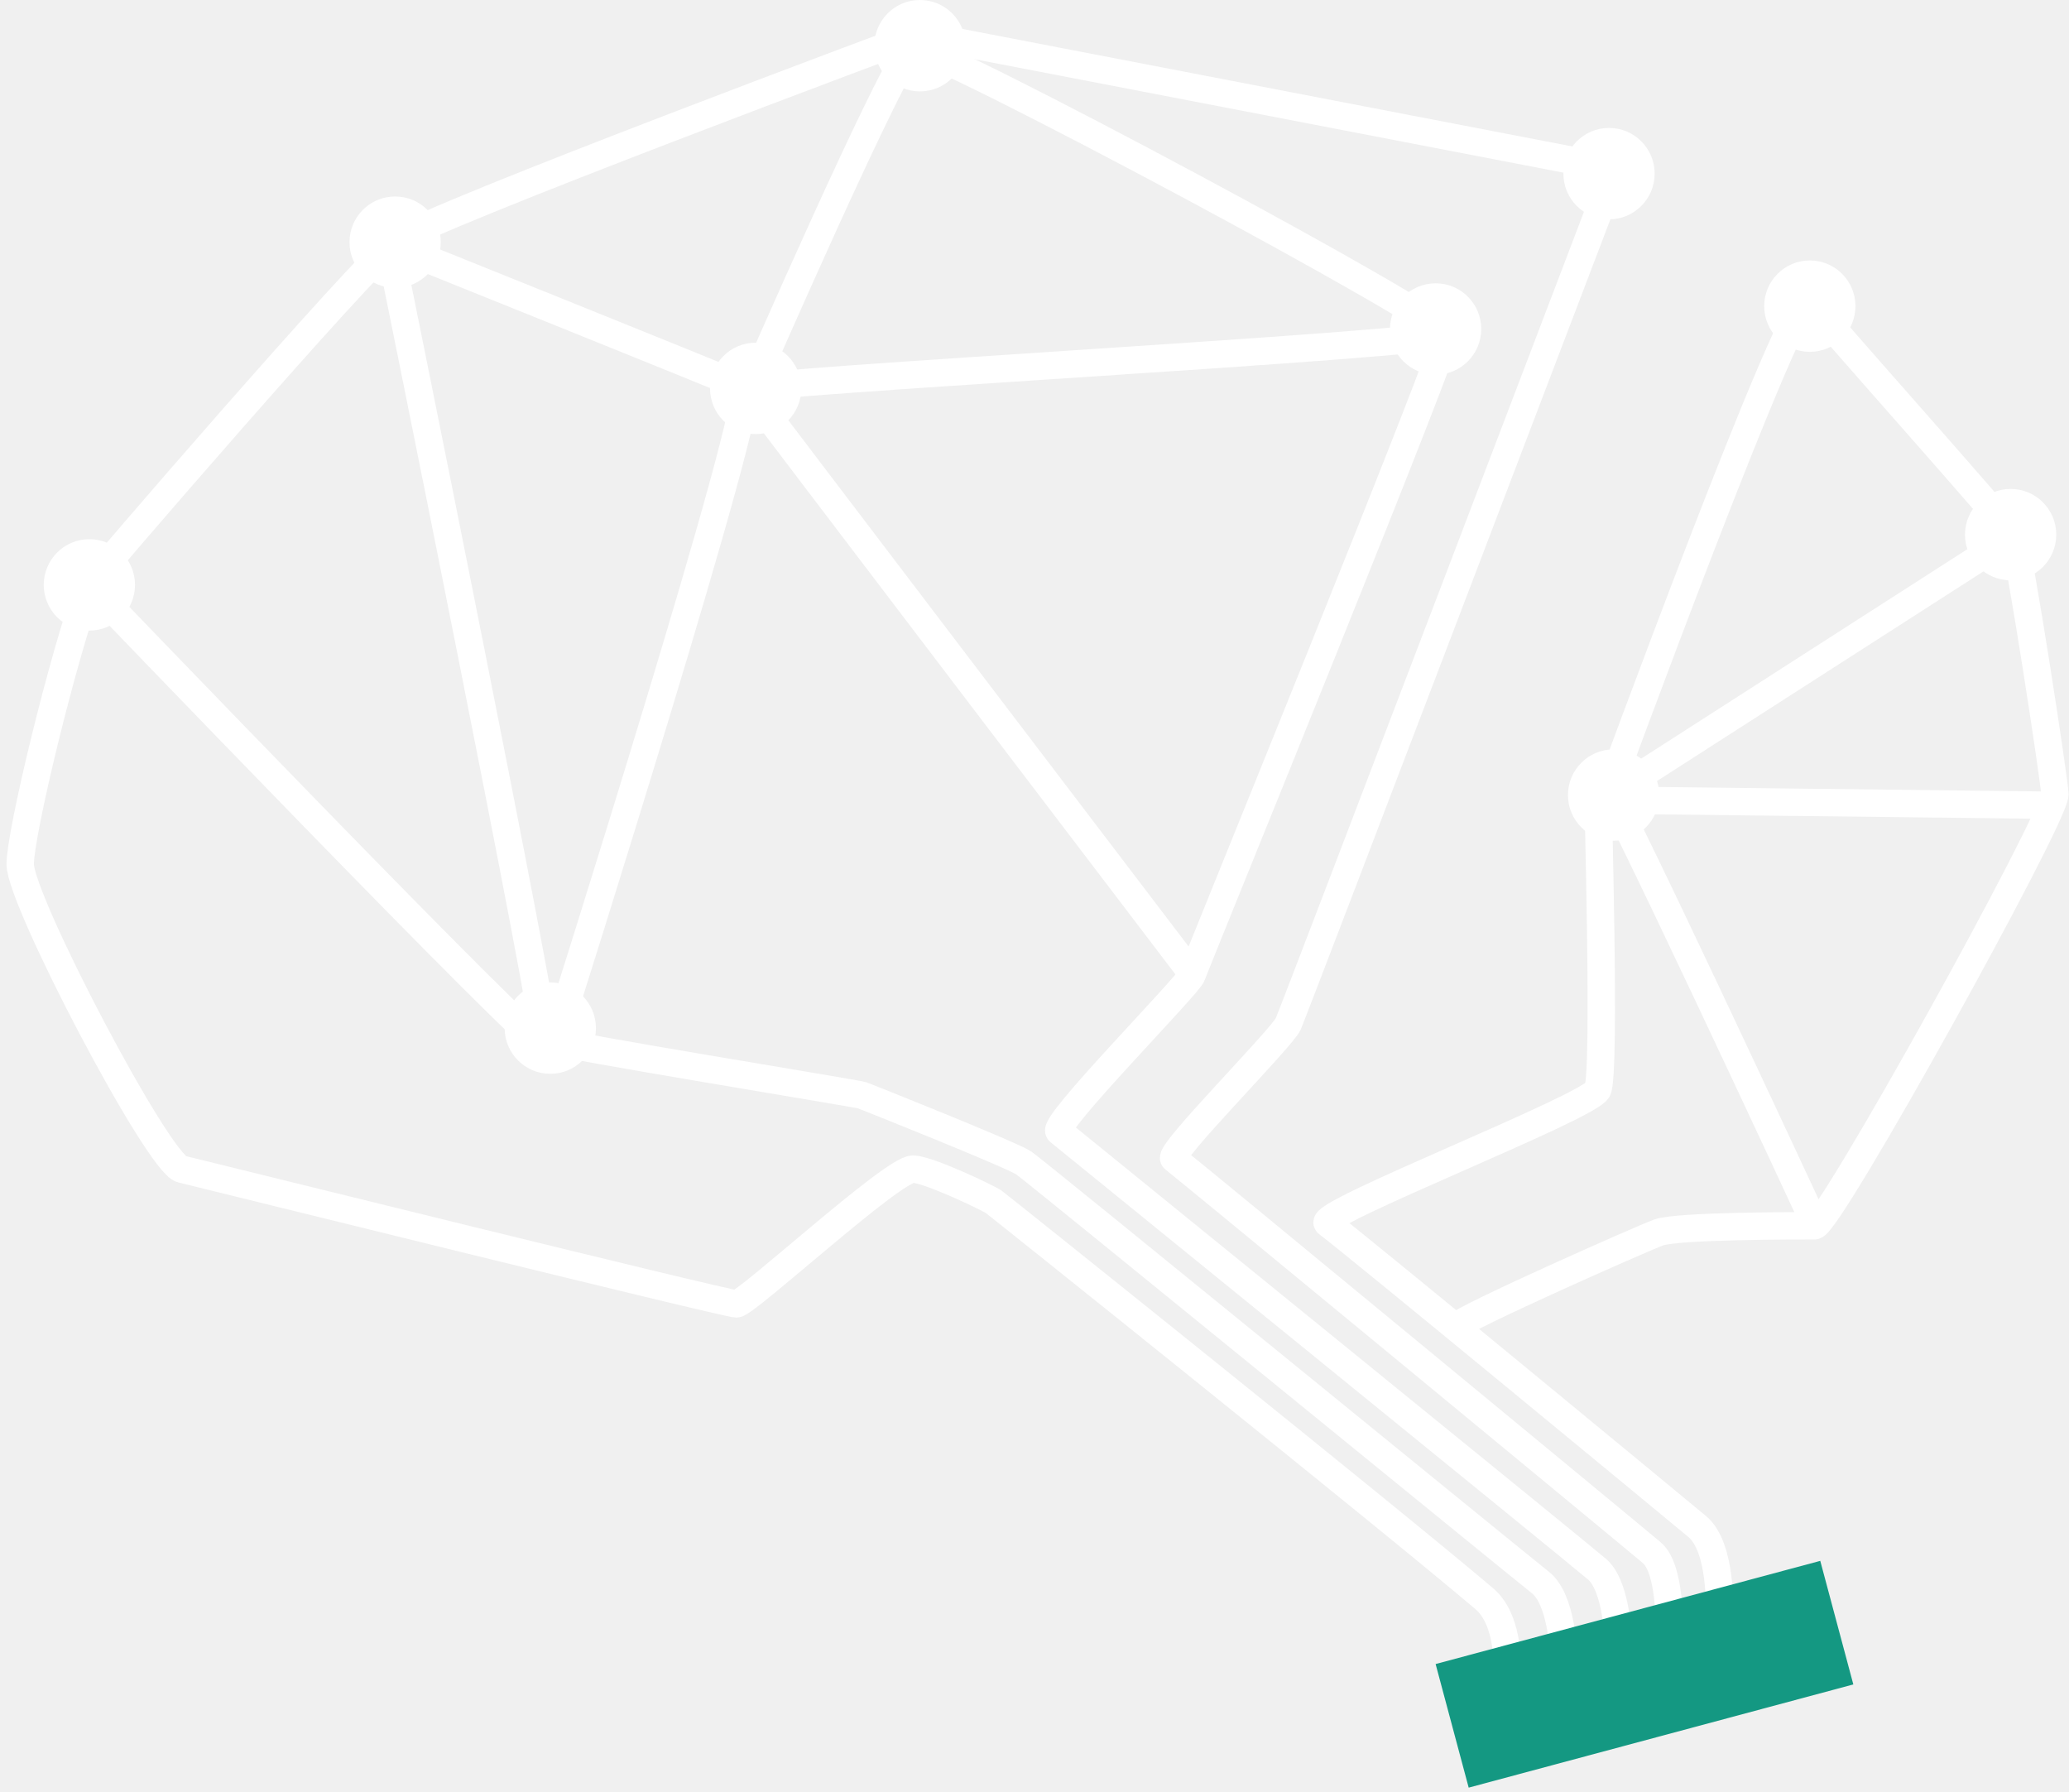
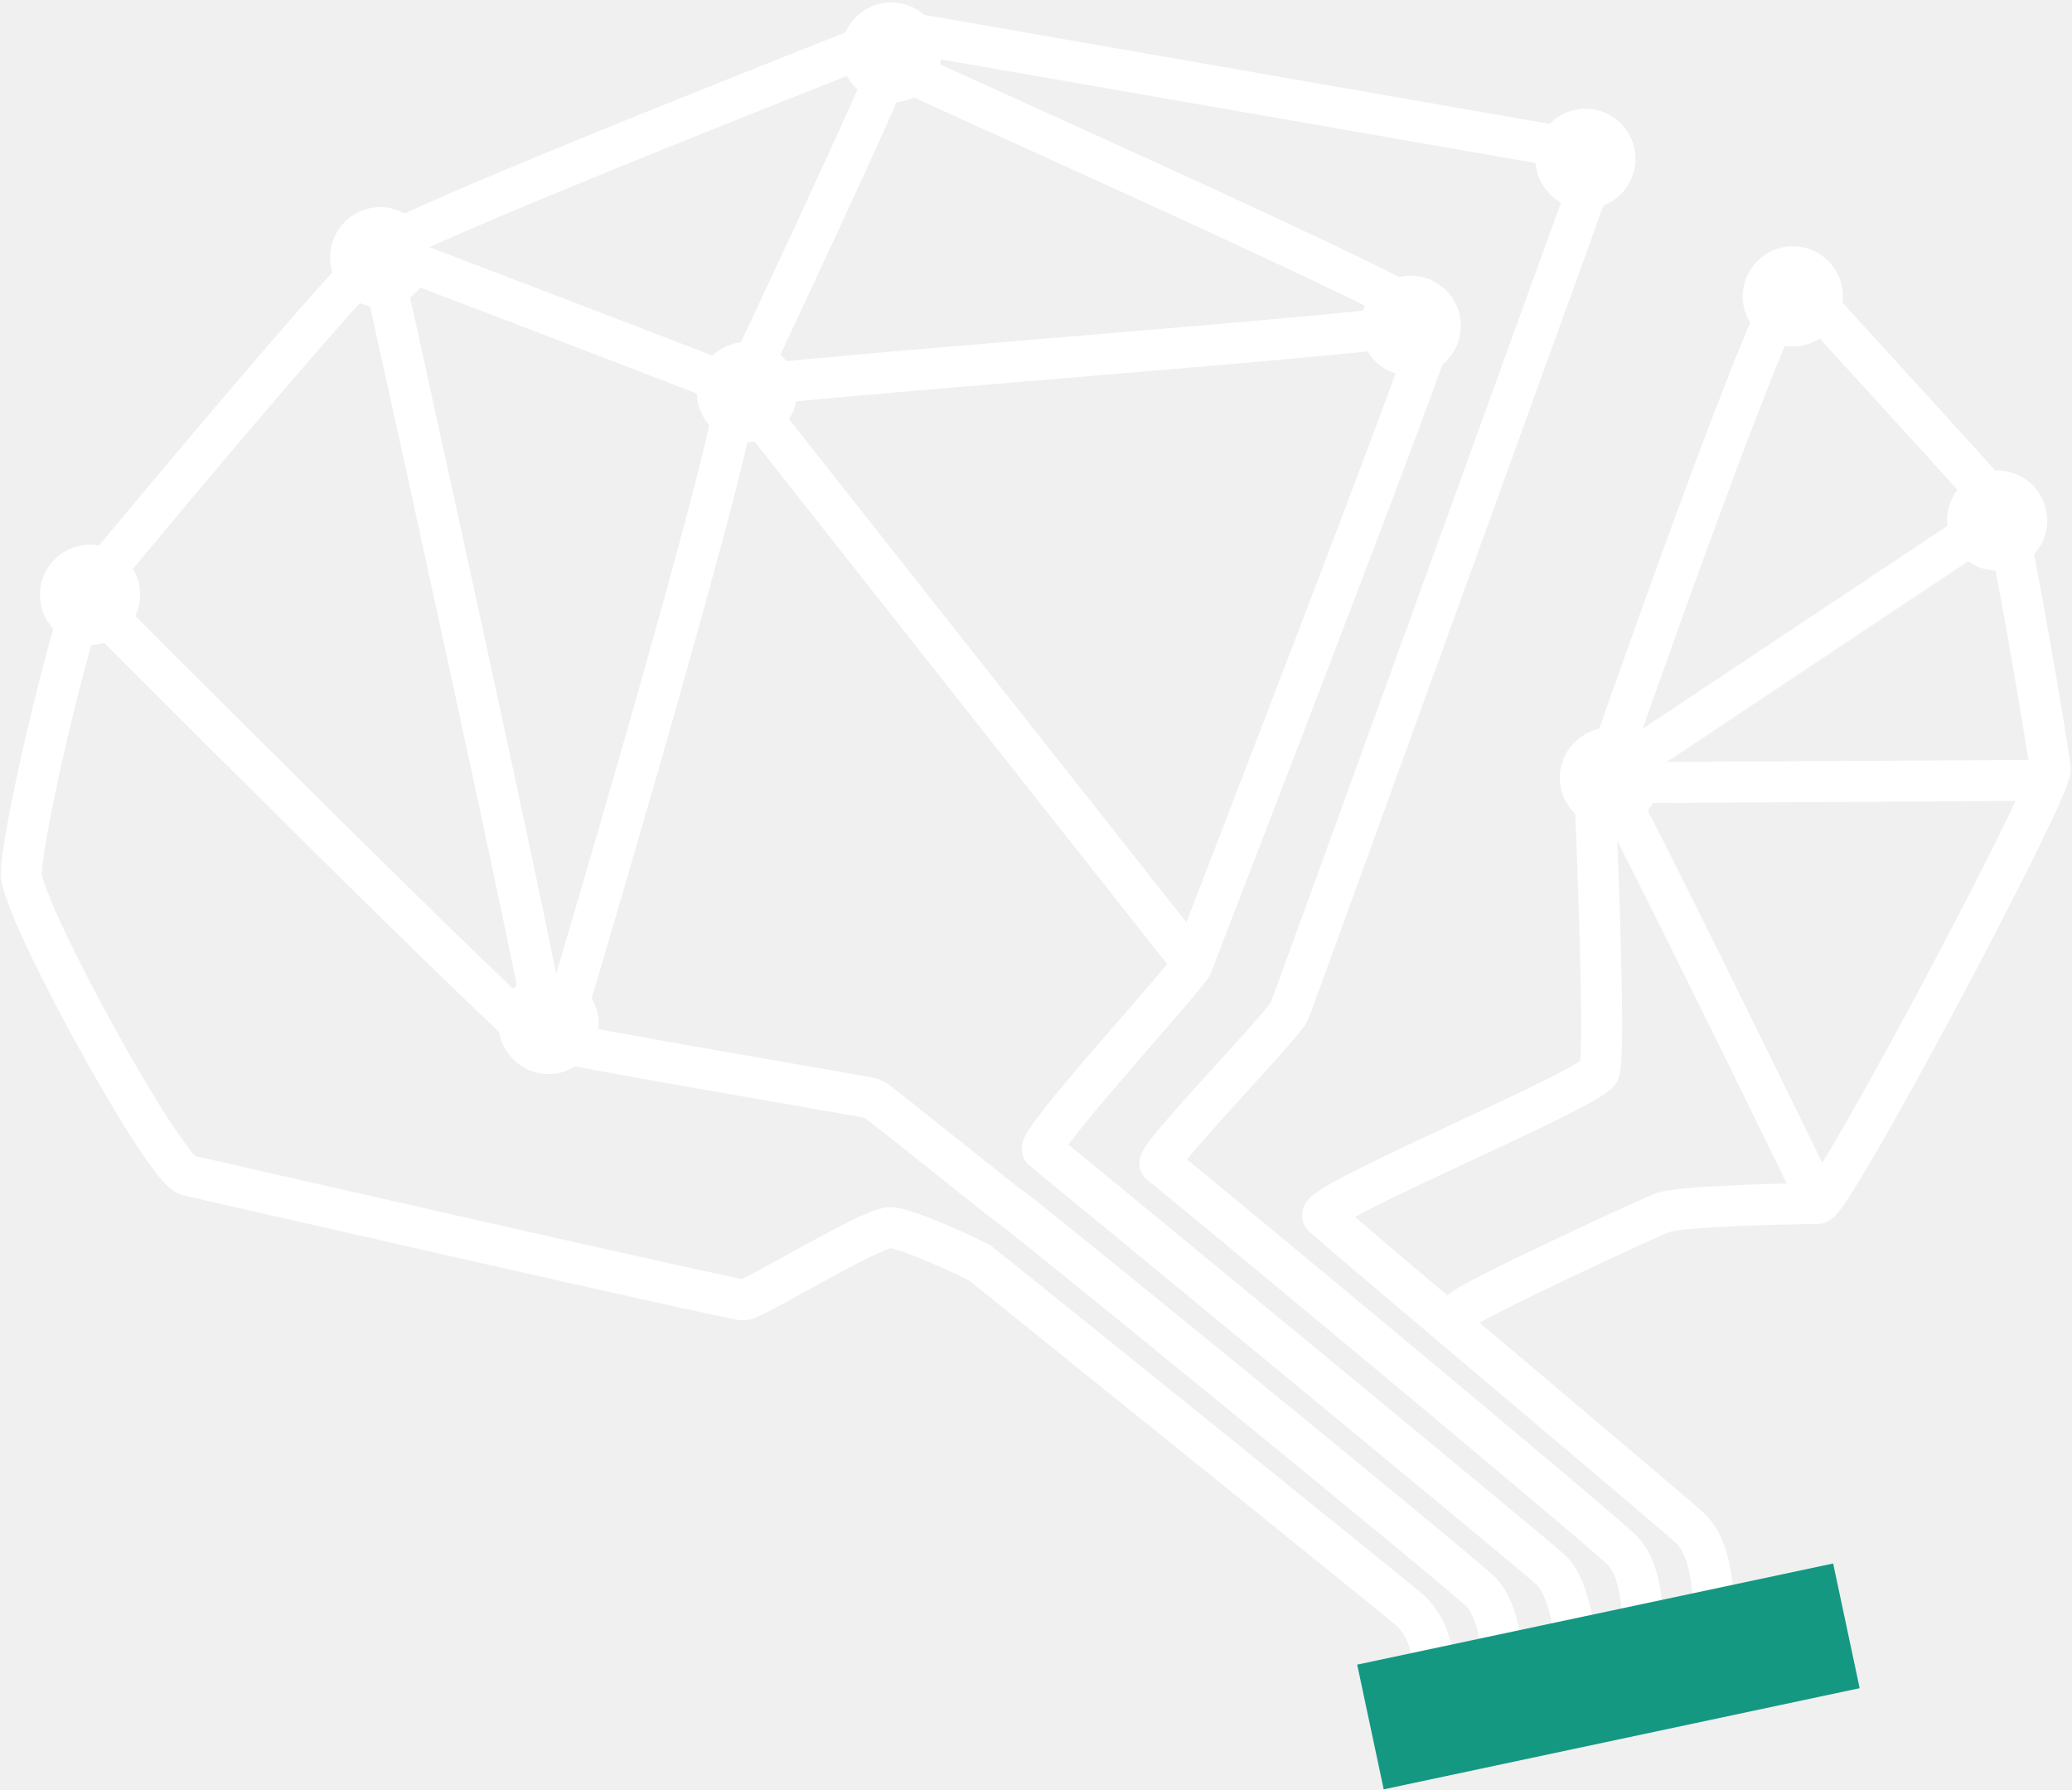
- <svg xmlns="http://www.w3.org/2000/svg" width="253px" height="219px" viewBox="0 0 253 219" version="1.1">
+ <svg xmlns="http://www.w3.org/2000/svg" width="455px" height="393px" viewBox="0 0 455 393" version="1.1">
  <defs />
  <g id="Page-1" stroke="none" stroke-width="1" fill="none" fill-rule="evenodd">
-     <g id="final" transform="translate(-335, -378)">
-       <g id="Group" transform="translate(337, 378)">
-         <path d="M208.244,197.066 C208.244,197.066 208.605,189.186 205.531,186.633 C202.457,184.079 164.019,152.339 160.32,149.562 C158.789,148.413 192.112,135.475 193.35,133.267 C194.379,131.429 193.35,96.509 193.35,94.416 C193.35,92.322 219.897,149.562 219.897,149.562" id="Path-168" stroke="#FFFFFF" stroke-width="3.348" />
-         <path d="M182.286,204.701 C182.286,204.701 182.792,198.254 179.493,195.457 C167.158,184.997 120.186,147.426 119.514,146.945 C118.842,146.464 111.469,142.943 109.635,142.943 C107.131,142.943 89.282,159.419 88.045,159.419 C86.807,159.419 23.284,143.692 20.205,142.943 C17.336,142.245 0.471,110.132 0.471,105.658 C0.471,101.833 5.632,80.466 8.915,71.509 C9.079,71.062 42.369,32.465 46.442,29.448 C50.515,26.431 110.266,4.2 110.266,4.2 L196.233,20.761" id="Path-163" stroke="#FFFFFF" stroke-width="3.348" />
-         <path d="M189.162,201.948 C189.162,201.948 188.963,195.532 186.36,193.482 C183.757,191.433 124.629,143.162 123.177,142.181 C121.725,141.201 104.028,134.131 103.4,133.91 C102.773,133.69 65.814,127.682 65.814,127.289 C66.88,123.932 90.868,48.224 88.963,47.347 C87.022,46.454 45.571,29.795 45.571,29.795 C45.571,29.795 65.312,126.992 64.679,127.957 C64.046,128.922 8.596,71.191 8.596,71.191" id="Path-164" stroke="#FFFFFF" stroke-width="3.348" />
-         <path d="M195.774,199.212 C195.774,199.212 195.457,193.74 193.325,191.889 C191.193,190.039 128.817,139.407 127.506,138.342 C126.471,137.501 143.369,120.432 143.761,119.21 C144.153,117.989 175.747,40.698 175.138,39.962" id="Path-164" stroke="#FFFFFF" stroke-width="3.348" />
-         <path d="M202.102,198.869 C202.102,198.869 202.291,191.807 199.987,189.843 C197.682,187.879 143.352,143.064 141.541,141.67 C140.686,141.012 154.829,126.861 155.537,125.164 C156.879,121.948 195.824,19.75 195.824,19.75" id="Path-164" stroke="#FFFFFF" stroke-width="3.348" />
-         <path d="M175.937,162.247 C177.005,161.067 198.766,151.44 200.809,150.69 C203.123,149.841 218.139,149.87 219.89,149.87 C221.641,149.87 249.275,99.995 249.275,97.115 C249.275,95.742 244.894,67.127 244.129,65.478 C243.558,64.249 220.882,38.982 219.225,36.704 C217.567,34.425 194.326,97.819 194.326,97.819 L248.183,98.445" id="Path-164" stroke="#FFFFFF" stroke-width="3.348" />
-         <path d="M144.174,119.579 C144.174,119.579 89.406,47.656 89.406,47.55 C89.406,46.665 173.609,42.141 174.751,40.855 C175.893,39.568 111.534,5.156 109.601,5.87 C107.668,6.585 89.808,47.55 89.808,47.55" id="Path-346" stroke="#FFFFFF" stroke-width="3.348" />
-         <ellipse id="Oval-20" fill="#FFFFFF" cx="46.317" cy="29.61" rx="5.58" ry="5.587" />
-         <ellipse id="Oval-20" fill="#FFFFFF" cx="8.929" cy="71.51" rx="5.58" ry="5.587" />
-         <ellipse id="Oval-20" fill="#FFFFFF" cx="65.29" cy="125.702" rx="5.58" ry="5.587" />
-         <ellipse id="Oval-20" fill="#FFFFFF" cx="110.491" cy="5.587" rx="5.58" ry="5.587" />
-         <ellipse id="Oval-20" fill="#FFFFFF" cx="243.862" cy="65.365" rx="5.58" ry="5.587" />
-         <path d="M173.549,45.811 C176.631,45.811 179.129,43.31 179.129,40.224 C179.129,37.139 176.631,34.638 173.549,34.638 C170.467,34.638 167.969,37.139 167.969,40.224 C167.969,43.31 170.467,45.811 173.549,45.811 Z" id="Oval-20" fill="#FFFFFF" />
-         <ellipse id="Oval-20" fill="#FFFFFF" cx="90.402" cy="47.487" rx="5.58" ry="5.587" />
-         <ellipse id="Oval-20" fill="#FFFFFF" cx="219.308" cy="37.431" rx="5.58" ry="5.587" />
-         <path d="M195.312,102.796 C198.394,102.796 200.893,100.295 200.893,97.209 C200.893,94.124 198.394,91.622 195.312,91.622 C192.231,91.622 189.732,94.124 189.732,97.209 C189.732,100.295 192.231,102.796 195.312,102.796 Z" id="Oval-20" fill="#FFFFFF" />
-         <ellipse id="Oval-20" fill="#FFFFFF" cx="194.754" cy="21.23" rx="5.58" ry="5.587" />
-         <path d="M173.549,203.454 L220.584,190.837 L224.628,205.947 L177.593,218.564 L173.549,203.454 L173.549,203.454 Z" id="Rectangle-187" fill="#149882" />
-         <path d="M244.606,65.26 L195.077,97.059" id="Path-395" stroke="#FFFFFF" stroke-width="3.348" />
-         <path id="Path-396" stroke="#979797" stroke-width="0.558" d="" />
-         <path id="Path-406" stroke="#979797" stroke-width="0.558" d="" />
-       </g>
+     <g id="Group" transform="translate(1, 0)">
+       <path d="M373.593,357.605 C373.593,357.605 374.888,341.792 368.89,336.12 C362.893,330.449 295.685,272.084 289.394,266.135 C286.763,263.647 348.378,239.467 350.595,235.514 C352.44,232.225 350.595,169.719 350.595,165.972 C350.595,162.225 398.168,264.682 398.168,264.682" id="Path-168" stroke="#FFFFFF" stroke-width="9" transform="translate(343.7403, 261.7384) rotate(-1) translate(-343.7403, -261.7384) " />
+       <path d="M310.836,373.587 C310.836,373.587 312.321,362.169 305.737,355.857 C304.376,354.552 213.9,278.895 212.696,278.033 C211.492,277.172 196.401,269.868 193.114,269.868 C188.627,269.868 162.838,285.188 160.62,285.188 C158.403,285.188 44.569,257.038 39.051,255.697 C33.91,254.447 3.688,196.967 3.688,188.959 C3.688,182.112 12.936,143.866 18.819,127.833 C19.113,127.033 78.769,57.946 86.068,52.546 C93.367,47.145 200.44,7.352 200.44,7.352 L354.493,36.997" id="Path-163" stroke="#FFFFFF" stroke-width="9" transform="translate(179.0907, 190.4698) rotate(-1) translate(-179.0907, -190.4698) " />
+       <path d="M326.464,371.668 C326.464,371.668 326.882,357.358 321.677,352.152 C316.472,346.947 223.155,268.109 220.553,266.354 C217.951,264.599 191.21,241.959 190.085,241.564 C188.96,241.169 121.166,228.498 121.166,227.795 C123.076,221.784 166.062,86.271 162.649,84.702 C159.17,83.103 84.89,53.284 84.89,53.284 C84.89,53.284 120.266,227.262 119.131,228.989 C117.997,230.717 18.631,127.381 18.631,127.381" id="Path-164" stroke="#FFFFFF" stroke-width="9" transform="translate(172.5515, 212.4759) rotate(-1) translate(-172.5515, -212.4759) " />
+       <path d="M342.645,363.688 C342.645,363.688 341.964,350.082 337.258,345.66 C332.553,341.239 229.664,253.431 227.316,251.524 C225.462,250.019 260.233,213.558 260.936,211.373 C261.638,209.187 318.255,70.84 317.163,69.522" id="Path-164" stroke="#FFFFFF" stroke-width="9" transform="translate(284.9445, 216.6047) rotate(-1) translate(-284.9445, -216.6047) " />
+       <path d="M356.708,360.85 C356.708,360.85 358.212,346.921 352.589,341.221 C346.966,335.521 255.985,257.249 252.738,254.753 C251.207,253.576 280.428,224.717 281.697,221.68 C284.103,215.924 353.891,32.993 353.891,32.993" id="Path-164" stroke="#FFFFFF" stroke-width="9" transform="translate(304.7854, 196.9217) rotate(-1) translate(-304.7854, -196.9217) " />
+       <path d="M317.871,286.679 C319.785,284.565 358.78,267.334 362.442,265.991 C366.588,264.472 393.497,264.524 396.635,264.524 C399.774,264.524 449.294,175.251 449.294,170.095 C449.294,167.637 441.442,116.418 440.071,113.466 C439.049,111.266 398.413,66.04 395.443,61.961 C392.473,57.882 350.825,171.354 350.825,171.354 L447.336,172.475" id="Path-164" stroke="#FFFFFF" stroke-width="9" transform="translate(383.5822, 174.2663) rotate(-1) translate(-383.5822, -174.2663) " />
+       <path d="M259.861,212.833 C259.861,212.833 161.717,84.093 161.717,83.905 C161.717,82.319 312.608,74.222 314.654,71.92 C316.701,69.617 194.964,13.174 196.141,13.174 C197.317,13.174 162.436,83.905 162.436,83.905" id="Path-346" stroke="#FFFFFF" stroke-width="9" transform="translate(238.1983, 113.0036) rotate(-1) translate(-238.1983, -113.0036) " />
+       <path d="M440.353,112.855 L351.596,169.773" id="Path-395" stroke="#FFFFFF" stroke-width="9" transform="translate(395.9744, 141.3139) rotate(-1) translate(-395.9744, -141.3139) " />
+       <circle id="Oval-20" fill="#FFFFFF" transform="translate(82.49103, 56.50033) rotate(-1) translate(-82.49103, -56.50033) " cx="82.491" cy="56.5" r="11" />
+       <circle id="Oval-20" fill="#FFFFFF" transform="translate(18.77495, 130.6236) rotate(-1) translate(-18.77495, -130.6236) " cx="18.775" cy="130.624" r="11" />
+       <circle id="Oval-20" fill="#FFFFFF" transform="translate(119.4702, 224.8809) rotate(-1) translate(-119.4702, -224.8809) " cx="119.47" cy="224.881" r="11" />
+       <circle id="Oval-20" fill="#FFFFFF" transform="translate(194.7234, 11.53475) rotate(-1) translate(-194.7234, -11.53475) " cx="194.723" cy="11.535" r="11" />
+       <circle id="Oval-20" fill="#FFFFFF" transform="translate(437.5541, 114.3124) rotate(-1) translate(-437.5541, -114.3124) " cx="437.554" cy="114.312" r="11" />
+       <path d="M308.788,82.553 C314.863,82.553 319.788,77.628 319.788,71.553 C319.788,65.478 314.863,60.553 308.788,60.553 C302.713,60.553 297.788,65.478 297.788,71.553 C297.788,77.628 302.713,82.553 308.788,82.553 L308.788,82.553 Z" id="Oval-20" fill="#FFFFFF" transform="translate(308.7882, 71.55319) rotate(-1) translate(-308.7882, -71.55319) " />
+       <circle id="Oval-20" fill="#FFFFFF" transform="translate(163.0199, 86.09941) rotate(-1) translate(-163.0199, -86.09941) " cx="163.02" cy="86.099" r="11" />
+       <circle id="Oval-20" fill="#FFFFFF" transform="translate(392.6881, 65.08795) rotate(-1) translate(-392.6881, -65.08795) " cx="392.688" cy="65.088" r="11" />
+       <path d="M352.527,181.805 C358.602,181.805 363.527,176.88 363.527,170.805 C363.527,164.73 358.602,159.805 352.527,159.805 C346.452,159.805 341.527,164.73 341.527,170.805 C341.527,176.88 346.452,181.805 352.527,181.805 L352.527,181.805 Z" id="Oval-20" fill="#FFFFFF" transform="translate(352.527, 170.805) rotate(-1) translate(-352.527, -170.805) " />
+       <circle id="Oval-20" fill="#FFFFFF" transform="translate(347.154, 34.87803) rotate(-1) translate(-347.154, -34.87803) " cx="347.154" cy="34.878" r="11" />
+       <rect id="Rectangle-187" fill="#149882" transform="translate(352.2012, 368.174) rotate(-12) translate(-352.2012, -368.174) " x="298.775" y="354.174" width="106.853" height="28" />
    </g>
  </g>
</svg>
